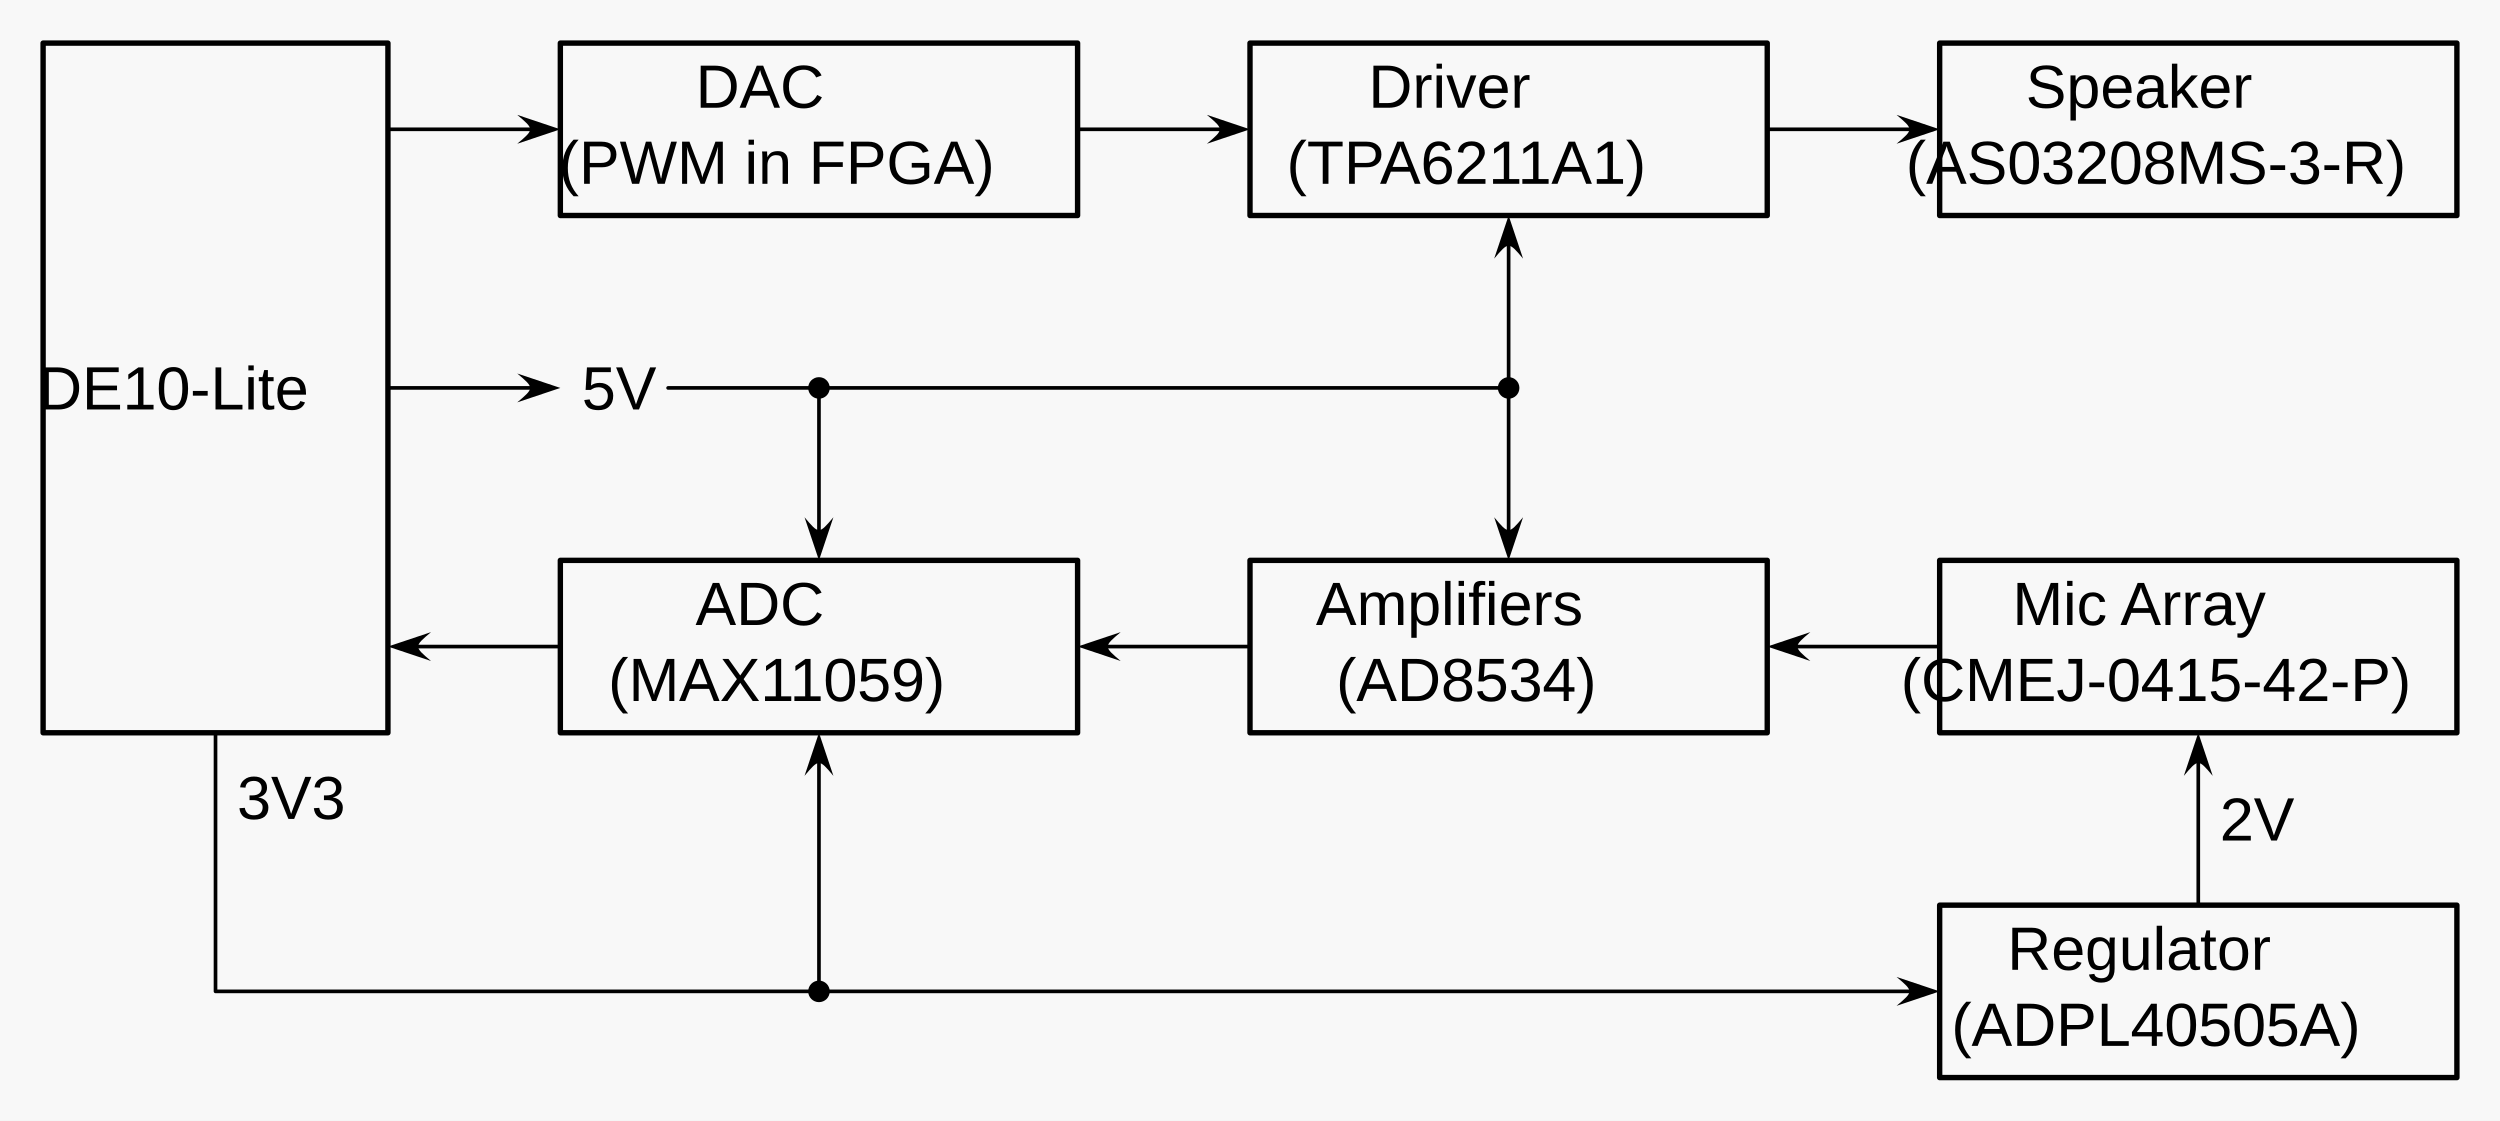
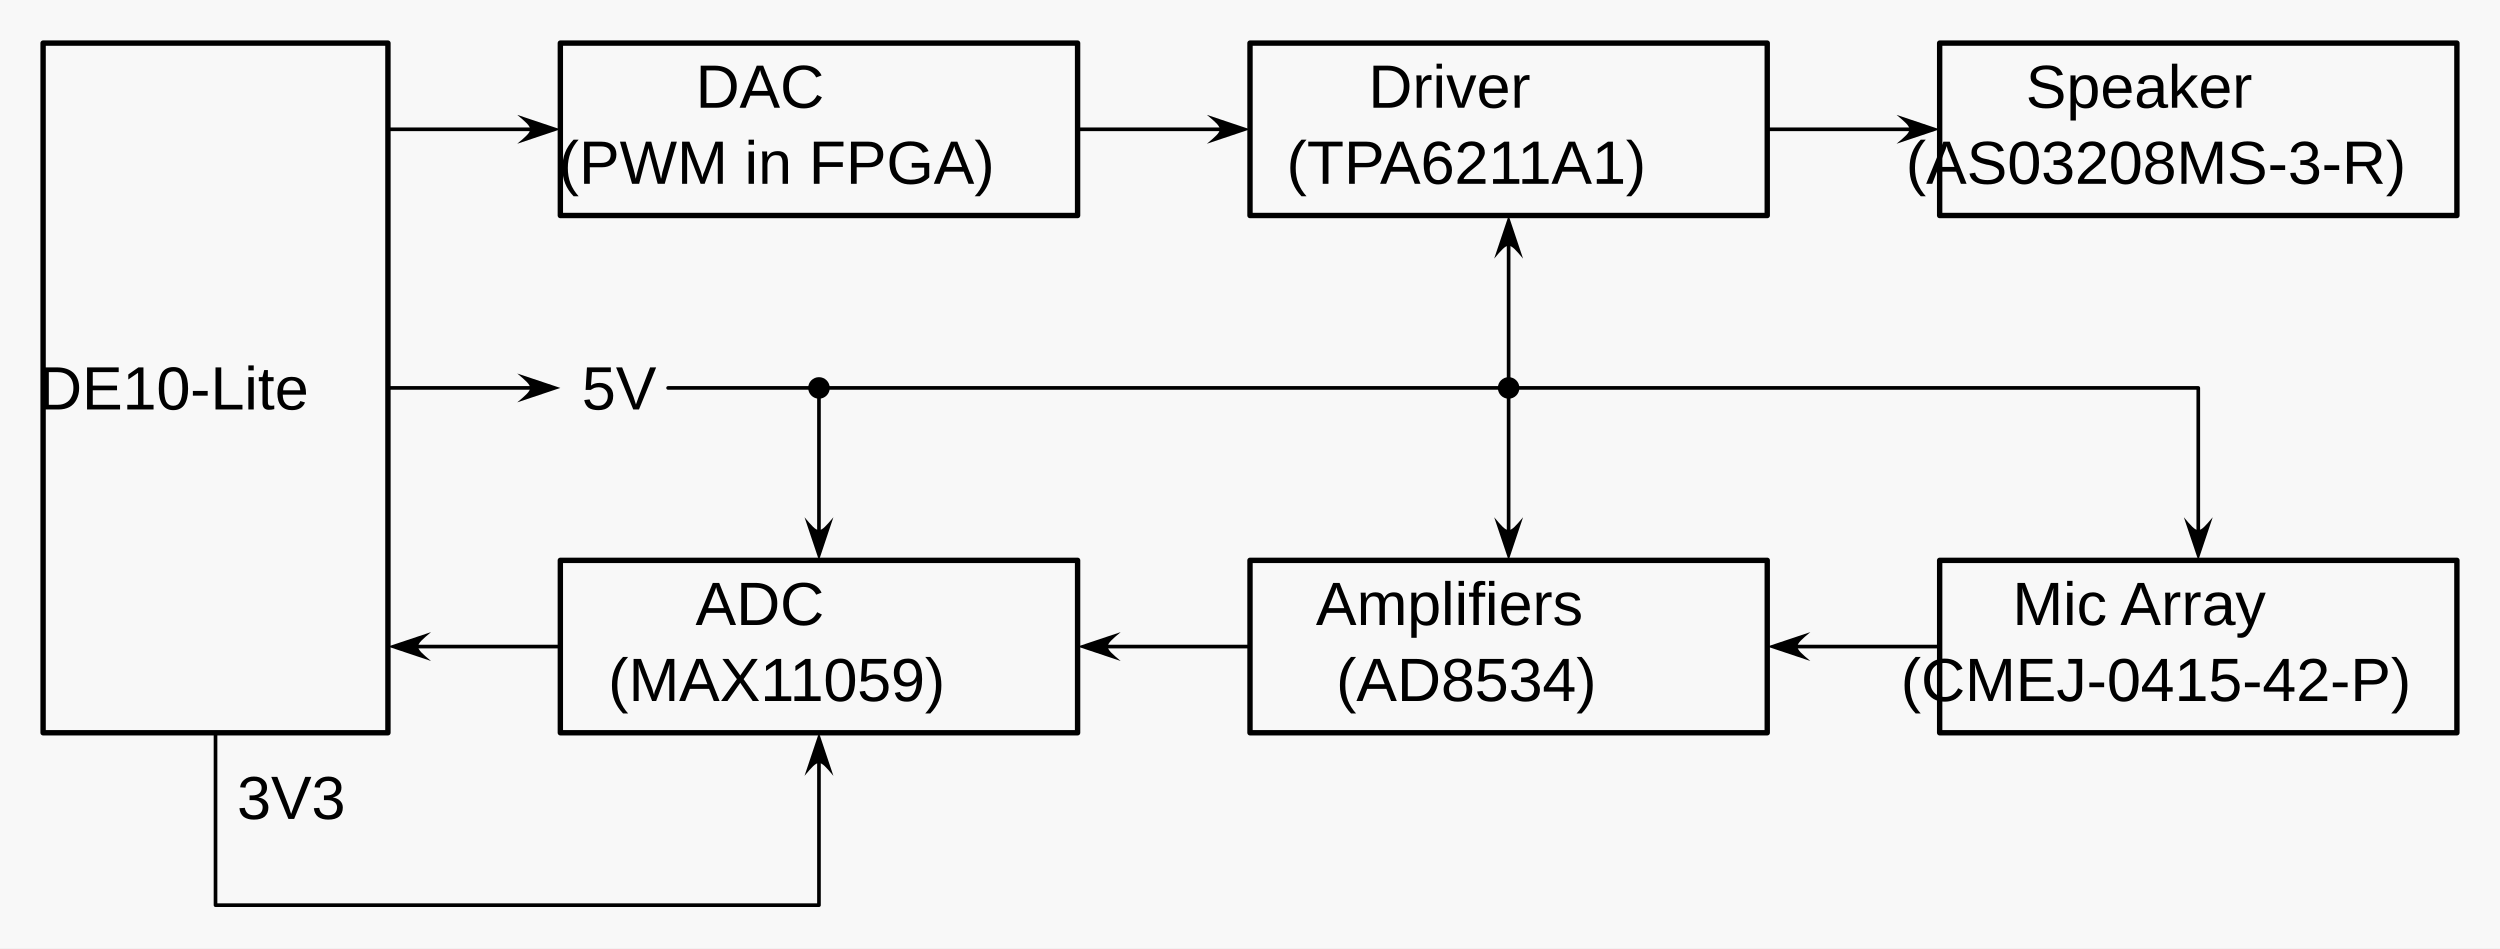
- <svg xmlns="http://www.w3.org/2000/svg" width="116mm" height="52mm" viewBox="0 0 116 52" version="1.1" id="svg1">
+ <svg xmlns="http://www.w3.org/2000/svg" width="116mm" height="44mm" viewBox="0 0 116 44" version="1.1" id="svg1">
  <defs id="defs1" />
  <g id="layer2" transform="translate(-30,-22)">
-     <rect style="fill:#ffffff;fill-opacity:0.5;stroke-width:0.25;stroke:none" id="rect1" width="116" height="52" x="30" y="22" />
+     <rect style="fill:#ffffff;fill-opacity:0.5;stroke:none;stroke-width:0.25" id="rect1" width="116" height="44" x="30" y="22" />
  </g>
  <g id="layer1" transform="translate(-30,-22)">
    <rect style="opacity:1;fill:none;stroke:#000000;stroke-width:0.25;stroke-linecap:round;stroke-linejoin:round;stroke-miterlimit:4;stroke-dasharray:none;stroke-dashoffset:0;stroke-opacity:1" id="rect982" width="16" height="32" x="32" y="24" />
    <text xml:space="preserve" style="font-style:normal;font-variant:normal;font-weight:normal;font-stretch:normal;font-size:2.822px;line-height:0%;font-family:Arial;-inkscape-font-specification:Arial;text-align:center;letter-spacing:0px;word-spacing:0px;text-anchor:middle;opacity:1;fill:#000000;fill-opacity:1;stroke:none;stroke-width:0.282" x="40" y="41" id="text988">
      <tspan x="40" y="41" style="font-style:normal;font-variant:normal;font-weight:normal;font-stretch:normal;font-size:2.822px;line-height:1.25;font-family:Arial;-inkscape-font-specification:Arial;stroke-width:0.282" id="tspan998">DE10-Lite</tspan>
    </text>
    <path style="opacity:1;fill:#000000;fill-opacity:1;stroke:none;stroke-width:0.17;stroke-linecap:round;stroke-linejoin:round;stroke-miterlimit:4;stroke-dasharray:none;stroke-dashoffset:0;stroke-opacity:1" d="m 50,52.67 -2,-0.67 2,-0.67 c -0.795,0.67 -0.795,0.67 0,1.34 z" id="path6" />
    <path style="opacity:1;fill:none;fill-opacity:1;stroke:#000000;stroke-width:0.17;stroke-linecap:round;stroke-linejoin:round;stroke-miterlimit:4;stroke-dasharray:none;stroke-dashoffset:0;stroke-opacity:1" d="M 49,52 56,52" id="path7" />
    <rect style="opacity:1;fill:none;stroke:#000000;stroke-width:0.25;stroke-linecap:round;stroke-linejoin:round;stroke-miterlimit:4;stroke-dasharray:none;stroke-dashoffset:0;stroke-opacity:1" id="rect5" width="24" height="8" x="56" y="48" />
    <text xml:space="preserve" style="font-style:normal;font-variant:normal;font-weight:normal;font-stretch:normal;font-size:2.822px;line-height:0%;font-family:Arial;-inkscape-font-specification:Arial;text-align:center;letter-spacing:0px;word-spacing:0px;text-anchor:middle;opacity:1;fill:#000000;fill-opacity:1;stroke:none;stroke-width:0.282" x="68" y="51" id="text5">
      <tspan x="68" y="51" style="font-style:normal;font-variant:normal;font-weight:normal;font-stretch:normal;font-size:2.822px;line-height:1.25;font-family:Arial;-inkscape-font-specification:Arial;stroke-width:0.282" id="tspan5">ADC</tspan>
      <tspan x="68" y="54.528" style="font-style:normal;font-variant:normal;font-weight:normal;font-stretch:normal;font-size:2.822px;line-height:1.25;font-family:Arial;-inkscape-font-specification:Arial;stroke-width:0.282" id="tspan6">(MAX11059)</tspan>
    </text>
    <rect style="opacity:1;fill:none;stroke:#000000;stroke-width:0.25;stroke-linecap:round;stroke-linejoin:round;stroke-miterlimit:4;stroke-dasharray:none;stroke-dashoffset:0;stroke-opacity:1" id="rect13" width="24" height="8" x="120" y="24" />
    <text xml:space="preserve" style="font-style:normal;font-variant:normal;font-weight:normal;font-stretch:normal;font-size:2.822px;line-height:0%;font-family:Arial;-inkscape-font-specification:Arial;text-align:center;letter-spacing:0px;word-spacing:0px;text-anchor:middle;opacity:1;fill:#000000;fill-opacity:1;stroke:none;stroke-width:0.282" x="132" y="27" id="text14">
      <tspan x="132" y="27" style="font-style:normal;font-variant:normal;font-weight:normal;font-stretch:normal;font-size:2.822px;line-height:1.25;font-family:Arial;-inkscape-font-specification:Arial;stroke-width:0.282" id="tspan13">Speaker</tspan>
      <tspan x="132" y="30.528" style="font-style:normal;font-variant:normal;font-weight:normal;font-stretch:normal;font-size:2.822px;line-height:1.25;font-family:Arial;-inkscape-font-specification:Arial;stroke-width:0.282" id="tspan14">(AS03208MS-3-R)</tspan>
    </text>
    <rect style="opacity:1;fill:none;stroke:#000000;stroke-width:0.25;stroke-linecap:round;stroke-linejoin:round;stroke-miterlimit:4;stroke-dasharray:none;stroke-dashoffset:0;stroke-opacity:1" id="rect14" width="24" height="8" x="120" y="48" />
    <text xml:space="preserve" style="font-style:normal;font-variant:normal;font-weight:normal;font-stretch:normal;font-size:2.822px;line-height:0%;font-family:Arial;-inkscape-font-specification:Arial;text-align:center;letter-spacing:0px;word-spacing:0px;text-anchor:middle;opacity:1;fill:#000000;fill-opacity:1;stroke:none;stroke-width:0.282" x="132" y="51" id="text16">
      <tspan x="132" y="51" style="font-style:normal;font-variant:normal;font-weight:normal;font-stretch:normal;font-size:2.822px;line-height:1.25;font-family:Arial;-inkscape-font-specification:Arial;stroke-width:0.282" id="tspan15">Mic Array</tspan>
      <tspan x="132" y="54.528" style="font-style:normal;font-variant:normal;font-weight:normal;font-stretch:normal;font-size:2.822px;line-height:1.25;font-family:Arial;-inkscape-font-specification:Arial;stroke-width:0.282" id="tspan16">(CMEJ-0415-42-P)</tspan>
    </text>
    <rect style="opacity:1;fill:none;stroke:#000000;stroke-width:0.25;stroke-linecap:round;stroke-linejoin:round;stroke-miterlimit:4;stroke-dasharray:none;stroke-dashoffset:0;stroke-opacity:1" id="rect16" width="24" height="8" x="88" y="48" />
    <text xml:space="preserve" style="font-style:normal;font-variant:normal;font-weight:normal;font-stretch:normal;font-size:2.822px;line-height:0%;font-family:Arial;-inkscape-font-specification:Arial;text-align:center;letter-spacing:0px;word-spacing:0px;text-anchor:middle;opacity:1;fill:#000000;fill-opacity:1;stroke:none;stroke-width:0.282" x="100" y="51" id="text18">
      <tspan x="100" y="51" style="font-style:normal;font-variant:normal;font-weight:normal;font-stretch:normal;font-size:2.822px;line-height:1.25;font-family:Arial;-inkscape-font-specification:Arial;stroke-width:0.282" id="tspan17">Amplifiers</tspan>
      <tspan x="100" y="54.528" style="font-style:normal;font-variant:normal;font-weight:normal;font-stretch:normal;font-size:2.822px;line-height:1.25;font-family:Arial;-inkscape-font-specification:Arial;stroke-width:0.282" id="tspan18">(AD8534)</tspan>
    </text>
    <rect style="opacity:1;fill:none;stroke:#000000;stroke-width:0.25;stroke-linecap:round;stroke-linejoin:round;stroke-miterlimit:4;stroke-dasharray:none;stroke-dashoffset:0;stroke-opacity:1" id="rect18" width="24" height="8" x="88" y="24" />
    <text xml:space="preserve" style="font-style:normal;font-variant:normal;font-weight:normal;font-stretch:normal;font-size:2.822px;line-height:0%;font-family:Arial;-inkscape-font-specification:Arial;text-align:center;letter-spacing:0px;word-spacing:0px;text-anchor:middle;opacity:1;fill:#000000;fill-opacity:1;stroke:none;stroke-width:0.282" x="100" y="27" id="text20">
      <tspan x="100" y="27" style="font-style:normal;font-variant:normal;font-weight:normal;font-stretch:normal;font-size:2.822px;line-height:1.25;font-family:Arial;-inkscape-font-specification:Arial;stroke-width:0.282" id="tspan19">Driver</tspan>
      <tspan x="100" y="30.528" style="font-style:normal;font-variant:normal;font-weight:normal;font-stretch:normal;font-size:2.822px;line-height:1.25;font-family:Arial;-inkscape-font-specification:Arial;stroke-width:0.282" id="tspan25">(TPA6211A1)</tspan>
    </text>
    <path style="opacity:1;fill:#000000;fill-opacity:1;stroke:none;stroke-width:0.17;stroke-linecap:round;stroke-linejoin:round;stroke-miterlimit:4;stroke-dasharray:none;stroke-dashoffset:0;stroke-opacity:1" d="m 82,52.67 -2,-0.67 2,-0.67 c -0.795,0.67 -0.795,0.67 0,1.34 z" id="path6-5" />
    <path style="opacity:1;fill:none;fill-opacity:1;stroke:#000000;stroke-width:0.17;stroke-linecap:round;stroke-linejoin:round;stroke-miterlimit:4;stroke-dasharray:none;stroke-dashoffset:0;stroke-opacity:1" d="m 81,52 7,6e-6" id="path7-7" />
    <path style="opacity:1;fill:#000000;fill-opacity:1;stroke:none;stroke-width:0.17;stroke-linecap:round;stroke-linejoin:round;stroke-miterlimit:4;stroke-dasharray:none;stroke-dashoffset:0;stroke-opacity:1" d="m 114,52.67 -2,-0.67 2,-0.67 c -0.795,0.67 -0.795,0.67 0,1.34 z" id="path6-6" />
    <path style="opacity:1;fill:none;fill-opacity:1;stroke:#000000;stroke-width:0.17;stroke-linecap:round;stroke-linejoin:round;stroke-miterlimit:4;stroke-dasharray:none;stroke-dashoffset:0;stroke-opacity:1" d="m 113,52 7,6e-6" id="path7-2" />
    <path style="opacity:1;fill:#000000;fill-opacity:1;stroke:none;stroke-width:0.17;stroke-linecap:round;stroke-linejoin:round;stroke-miterlimit:4;stroke-dasharray:none;stroke-dashoffset:0;stroke-opacity:1" d="m 118,27.33 2,0.67 -2,0.67 c 0.795,-0.67 0.795,-0.67 0,-1.34 z" id="path6-6-8" />
    <path style="opacity:1;fill:none;fill-opacity:1;stroke:#000000;stroke-width:0.17;stroke-linecap:round;stroke-linejoin:round;stroke-miterlimit:4;stroke-dasharray:none;stroke-dashoffset:0;stroke-opacity:1" d="M 119,28 112,28" id="path7-2-7" />
    <path style="opacity:1;fill:#000000;fill-opacity:1;stroke:none;stroke-width:0.17;stroke-linecap:round;stroke-linejoin:round;stroke-miterlimit:4;stroke-dasharray:none;stroke-dashoffset:0;stroke-opacity:1" d="m 86,27.33 2,0.67 -2,0.67 c 0.795,-0.67 0.795,-0.67 0,-1.34 z" id="path6-6-8-7" />
    <path style="opacity:1;fill:none;fill-opacity:1;stroke:#000000;stroke-width:0.17;stroke-linecap:round;stroke-linejoin:round;stroke-miterlimit:4;stroke-dasharray:none;stroke-dashoffset:0;stroke-opacity:1" d="m 87,28 -7,-6e-6" id="path7-2-7-5" />
    <rect style="opacity:1;fill:none;stroke:#000000;stroke-width:0.25;stroke-linecap:round;stroke-linejoin:round;stroke-miterlimit:4;stroke-dasharray:none;stroke-dashoffset:0;stroke-opacity:1" id="rect20" width="24" height="8" x="56" y="24" />
    <text xml:space="preserve" style="font-style:normal;font-variant:normal;font-weight:normal;font-stretch:normal;font-size:2.822px;line-height:0%;font-family:Arial;-inkscape-font-specification:Arial;text-align:center;letter-spacing:0px;word-spacing:0px;text-anchor:middle;opacity:1;fill:#000000;fill-opacity:1;stroke:none;stroke-width:0.282" x="68" y="27" id="text22">
      <tspan x="68" y="27" style="font-style:normal;font-variant:normal;font-weight:normal;font-stretch:normal;font-size:2.822px;line-height:1.25;font-family:Arial;-inkscape-font-specification:Arial;stroke-width:0.282" id="tspan21">DAC</tspan>
      <tspan x="68" y="30.528" style="font-style:normal;font-variant:normal;font-weight:normal;font-stretch:normal;font-size:2.822px;line-height:1.25;font-family:Arial;-inkscape-font-specification:Arial;stroke-width:0.282" id="tspan22">(PWM in FPGA)</tspan>
    </text>
    <path style="opacity:1;fill:#000000;fill-opacity:1;stroke:none;stroke-width:0.17;stroke-linecap:round;stroke-linejoin:round;stroke-miterlimit:4;stroke-dasharray:none;stroke-dashoffset:0;stroke-opacity:1" d="m 54,27.33 2,0.67 -2,0.67 c 0.795,-0.67 0.795,-0.67 0,-1.34 z" id="path22" />
    <path style="opacity:1;fill:none;fill-opacity:1;stroke:#000000;stroke-width:0.17;stroke-linecap:round;stroke-linejoin:round;stroke-miterlimit:4;stroke-dasharray:none;stroke-dashoffset:0;stroke-opacity:1" d="m 55,28 -7,-6e-6" id="path24" />
-     <rect style="opacity:1;fill:none;stroke:#000000;stroke-width:0.25;stroke-linecap:round;stroke-linejoin:round;stroke-miterlimit:4;stroke-dasharray:none;stroke-dashoffset:0;stroke-opacity:1" id="rect26" width="24" height="8" x="120" y="64" />
-     <text xml:space="preserve" style="font-style:normal;font-variant:normal;font-weight:normal;font-stretch:normal;font-size:2.822px;line-height:0%;font-family:Arial;-inkscape-font-specification:Arial;text-align:center;letter-spacing:0px;word-spacing:0px;text-anchor:middle;opacity:1;fill:#000000;fill-opacity:1;stroke:none;stroke-width:0.282" x="132" y="67" id="text27">
-       <tspan x="132" y="67" style="font-style:normal;font-variant:normal;font-weight:normal;font-stretch:normal;font-size:2.822px;line-height:1.25;font-family:Arial;-inkscape-font-specification:Arial;stroke-width:0.282" id="tspan26">Regulator</tspan>
-       <tspan x="132" y="70.528" style="font-style:normal;font-variant:normal;font-weight:normal;font-stretch:normal;font-size:2.822px;line-height:1.25;font-family:Arial;-inkscape-font-specification:Arial;stroke-width:0.282" id="tspan27">(ADPL40505A)</tspan>
-     </text>
-     <path style="opacity:1;fill:#000000;fill-opacity:1;stroke:none;stroke-width:0.17;stroke-linecap:round;stroke-linejoin:round;stroke-miterlimit:4;stroke-dasharray:none;stroke-dashoffset:0;stroke-opacity:1" d="m 131.33,58 0.67,-2 0.67,2 c -0.67,-0.795 -0.67,-0.795 -1.34,0 z" id="path6-6-8-7-3" />
-     <path style="opacity:1;fill:none;fill-opacity:1;stroke:#000000;stroke-width:0.17;stroke-linecap:round;stroke-linejoin:round;stroke-miterlimit:4;stroke-dasharray:none;stroke-dashoffset:0;stroke-opacity:1" d="m 132,57 v 7" id="path7-2-7-5-1" />
-     <text xml:space="preserve" style="font-style:normal;font-variant:normal;font-weight:normal;font-stretch:normal;font-size:2.822px;line-height:0%;font-family:Arial;-inkscape-font-specification:Arial;text-align:start;letter-spacing:0px;word-spacing:0px;text-anchor:start;opacity:1;fill:#000000;fill-opacity:1;stroke:none;stroke-width:0.282" x="133" y="61" id="text5-6">
-       <tspan x="133" y="61" style="font-style:normal;font-variant:normal;font-weight:normal;font-stretch:normal;font-size:2.822px;line-height:1.25;font-family:Arial;-inkscape-font-specification:Arial;stroke-width:0.282" id="tspan28">2V</tspan>
-     </text>
    <text xml:space="preserve" style="font-style:normal;font-variant:normal;font-weight:normal;font-stretch:normal;font-size:2.822px;line-height:0%;font-family:Arial;-inkscape-font-specification:Arial;text-align:start;letter-spacing:0px;word-spacing:0px;text-anchor:start;opacity:1;fill:#000000;fill-opacity:1;stroke:none;stroke-width:0.282" x="41" y="60" id="text29">
      <tspan x="41" y="60" style="font-style:normal;font-variant:normal;font-weight:normal;font-stretch:normal;font-size:2.822px;line-height:1.25;font-family:Arial;-inkscape-font-specification:Arial;stroke-width:0.282" id="tspan29">3V3</tspan>
    </text>
    <path style="opacity:1;fill:#000000;fill-opacity:1;stroke:none;stroke-width:0.17;stroke-linecap:round;stroke-linejoin:round;stroke-miterlimit:4;stroke-dasharray:none;stroke-dashoffset:0;stroke-opacity:1" d="m 54,39.33 2,0.67 -2,0.67 c 0.795,-0.67 0.795,-0.67 0,-1.34 z" id="path29" />
    <path style="opacity:1;fill:none;fill-opacity:1;stroke:#000000;stroke-width:0.17;stroke-linecap:round;stroke-linejoin:round;stroke-miterlimit:4;stroke-dasharray:none;stroke-dashoffset:0;stroke-opacity:1" d="m 55,40 -7,-6e-6" id="path32" />
    <text xml:space="preserve" style="font-style:normal;font-variant:normal;font-weight:normal;font-stretch:normal;font-size:2.822px;line-height:0%;font-family:Arial;-inkscape-font-specification:Arial;text-align:start;letter-spacing:0px;word-spacing:0px;text-anchor:start;opacity:1;fill:#000000;fill-opacity:1;stroke:none;stroke-width:0.282" x="57" y="41" id="text32">
      <tspan x="57" y="41" style="font-style:normal;font-variant:normal;font-weight:normal;font-stretch:normal;font-size:2.822px;line-height:1.25;font-family:Arial;-inkscape-font-specification:Arial;stroke-width:0.282" id="tspan32">5V</tspan>
    </text>
    <path style="fill:#000000;fill-opacity:1;stroke:none;stroke-width:0.17;stroke-linecap:round;stroke-linejoin:round;stroke-miterlimit:4;stroke-dasharray:none;stroke-dashoffset:0;stroke-opacity:1" d="M 68.67,46 68,48 67.33,46 c 0.67,0.795 0.67,0.795 1.34,0 z" id="path6-5-0" />
    <path style="fill:none;fill-opacity:1;stroke:#000000;stroke-width:0.17;stroke-linecap:round;stroke-linejoin:round;stroke-miterlimit:4;stroke-dasharray:none;stroke-dashoffset:0;stroke-opacity:1" d="m 68,47 6e-6,-7" id="path7-7-6" />
-     <path style="fill:none;fill-opacity:1;stroke:#000000;stroke-width:0.17;stroke-linecap:round;stroke-linejoin:round;stroke-miterlimit:4;stroke-dasharray:none;stroke-dashoffset:0;stroke-opacity:1" d="M 100,40 H 61" id="path32-3" />
+     <path style="fill:none;fill-opacity:1;stroke:#000000;stroke-width:0.17;stroke-linecap:round;stroke-linejoin:round;stroke-miterlimit:4;stroke-dasharray:none;stroke-dashoffset:0;stroke-opacity:1" d="m 132,47 v -7 l -71,2e-6" id="path32-3" />
    <circle style="opacity:1;fill:#000000;fill-opacity:1;stroke:none;stroke-width:0.17;stroke-linecap:round;stroke-linejoin:round;stroke-dasharray:none;stroke-opacity:1" id="path33" cx="68" cy="40" r="0.5" />
    <path style="fill:#000000;fill-opacity:1;stroke:none;stroke-width:0.17;stroke-linecap:round;stroke-linejoin:round;stroke-miterlimit:4;stroke-dasharray:none;stroke-dashoffset:0;stroke-opacity:1" d="m 100.67,46 -0.67,2 -0.67,-2 c 0.67,0.795 0.67,0.795 1.34,0 z" id="path6-5-0-6" />
    <path style="fill:none;fill-opacity:1;stroke:#000000;stroke-width:0.17;stroke-linecap:round;stroke-linejoin:round;stroke-miterlimit:4;stroke-dasharray:none;stroke-dashoffset:0;stroke-opacity:1" d="M 100,47 V 33" id="path7-7-6-6" />
    <circle style="fill:#000000;fill-opacity:1;stroke:none;stroke-width:0.17;stroke-linecap:round;stroke-linejoin:round;stroke-dasharray:none;stroke-opacity:1" id="path33-1" cx="100" cy="40" r="0.5" />
    <path style="fill:#000000;fill-opacity:1;stroke:none;stroke-width:0.17;stroke-linecap:round;stroke-linejoin:round;stroke-miterlimit:4;stroke-dasharray:none;stroke-dashoffset:0;stroke-opacity:1" d="m 99.33,34 0.67,-2 0.67,2 c -0.67,-0.795 -0.67,-0.795 -1.34,0 z" id="path6-5-0-6-3" />
-     <path style="fill:#000000;fill-opacity:1;stroke:none;stroke-width:0.17;stroke-linecap:round;stroke-linejoin:round;stroke-miterlimit:4;stroke-dasharray:none;stroke-dashoffset:0;stroke-opacity:1" d="m 118,67.33 2,0.67 -2,0.67 c 0.795,-0.67 0.795,-0.67 0,-1.34 z" id="path6-6-8-9" />
-     <path style="fill:none;fill-opacity:1;stroke:#000000;stroke-width:0.17;stroke-linecap:round;stroke-linejoin:round;stroke-miterlimit:4;stroke-dasharray:none;stroke-dashoffset:0;stroke-opacity:1" d="m 119,68 -79,-6e-6 v -12" id="path7-2-7-1" />
+     <path style="fill:none;fill-opacity:1;stroke:#000000;stroke-width:0.17;stroke-linecap:round;stroke-linejoin:round;stroke-miterlimit:4;stroke-dasharray:none;stroke-dashoffset:0;stroke-opacity:1" d="m 68,57 v 7 H 40 l 1e-6,-8" id="path7-2-7-1" />
    <path style="fill:#000000;fill-opacity:1;stroke:none;stroke-width:0.17;stroke-linecap:round;stroke-linejoin:round;stroke-miterlimit:4;stroke-dasharray:none;stroke-dashoffset:0;stroke-opacity:1" d="m 67.33,58 0.67,-2 0.67,2 c -0.67,-0.795 -0.67,-0.795 -1.34,0 z" id="path6-5-0-4" />
-     <path style="fill:none;fill-opacity:1;stroke:#000000;stroke-width:0.17;stroke-linecap:round;stroke-linejoin:round;stroke-miterlimit:4;stroke-dasharray:none;stroke-dashoffset:0;stroke-opacity:1" d="m 68,57 -6e-6,11" id="path7-7-6-0" />
-     <circle style="fill:#000000;fill-opacity:1;stroke:none;stroke-width:0.17;stroke-linecap:round;stroke-linejoin:round;stroke-dasharray:none;stroke-opacity:1" id="path33-7" cx="-68" cy="-68" r="0.5" transform="scale(-1)" />
+     <path style="fill:#000000;fill-opacity:1;stroke:none;stroke-width:0.17;stroke-linecap:round;stroke-linejoin:round;stroke-miterlimit:4;stroke-dasharray:none;stroke-dashoffset:0;stroke-opacity:1" d="m 132.67,46 -0.67,2 -0.67,-2 c 0.67,0.795 0.67,0.795 1.34,0 z" id="path1" />
  </g>
</svg>
